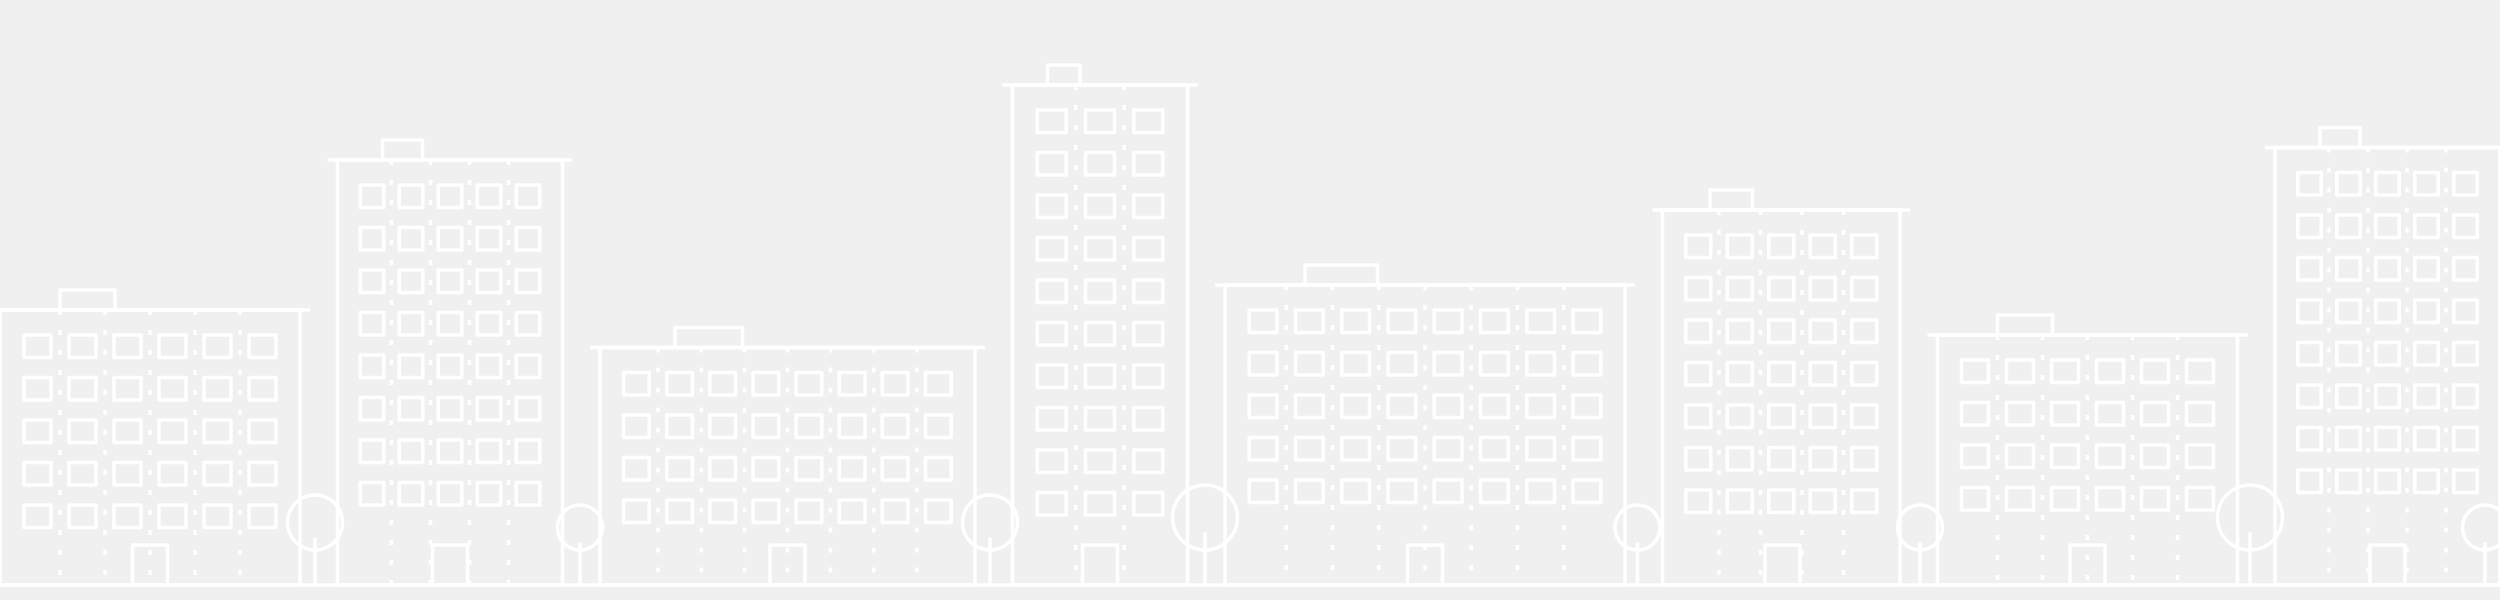
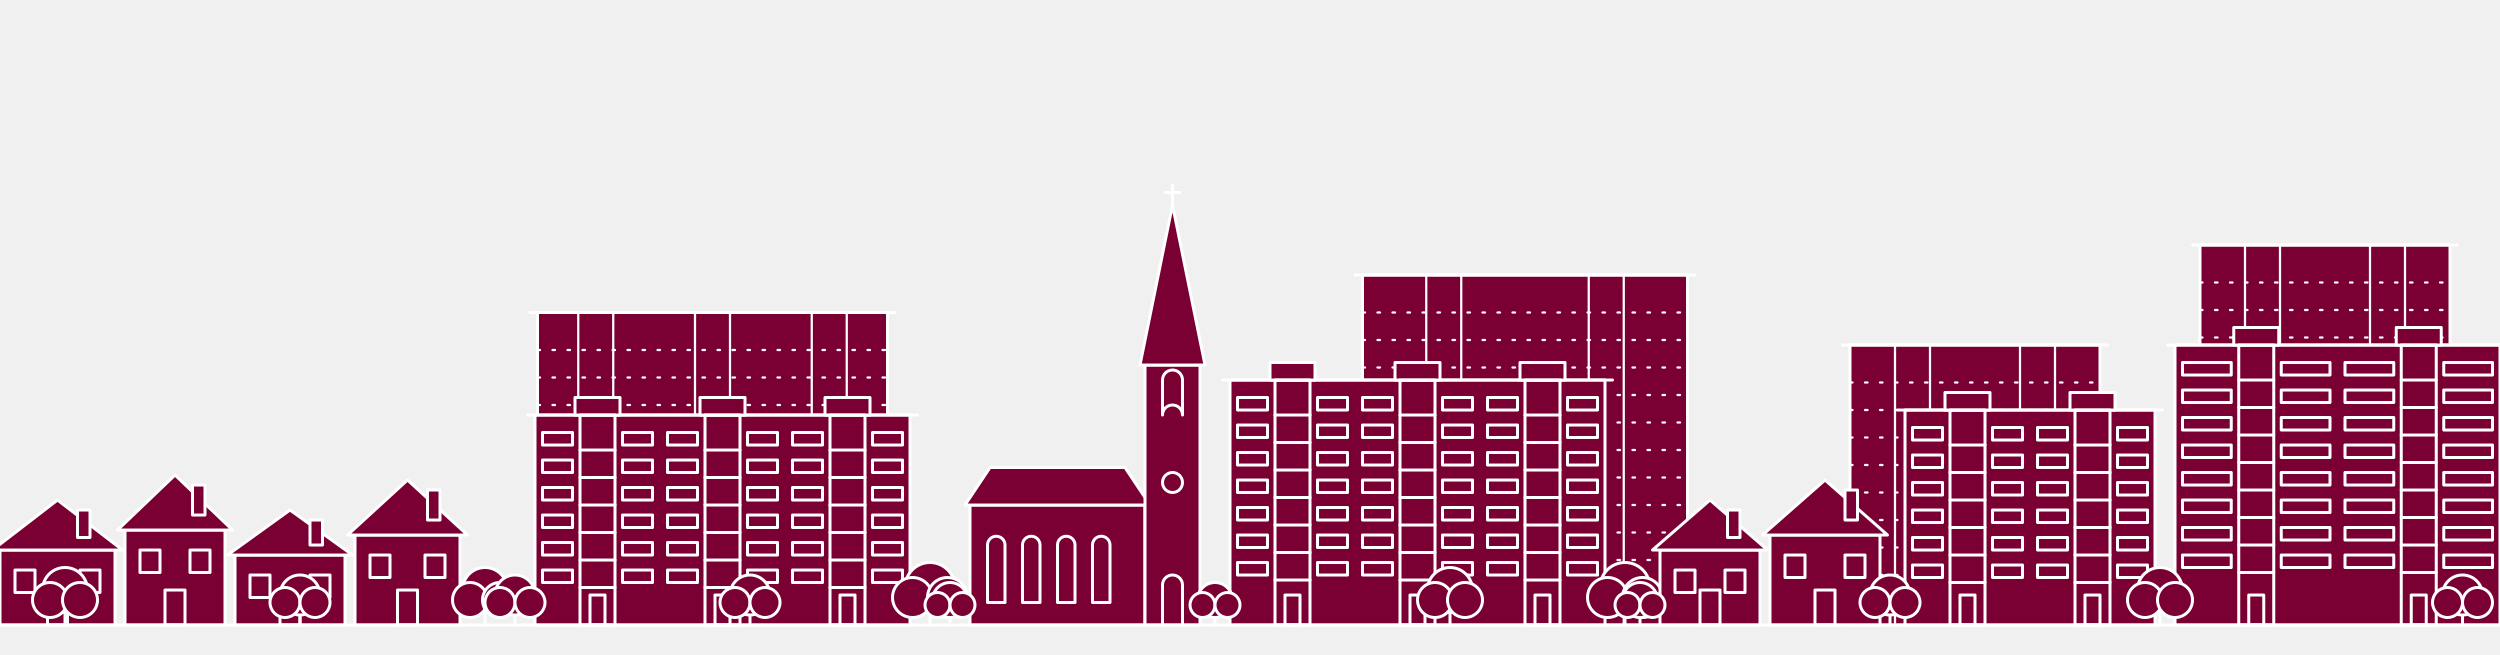
- <svg xmlns="http://www.w3.org/2000/svg" viewBox="0 0 1000 240" fill="none" stroke="#fff" stroke-width="1.4" stroke-linejoin="round">
-   <rect x="0" y="124" width="120" height="110" />
-   <path d="M-4 124 h128" />
-   <path d="M24 124 v-8 h22 v8" />
-   <rect x="9.6" y="134" width="10.8" height="9" />
-   <rect x="27.6" y="134" width="10.8" height="9" />
-   <rect x="45.6" y="134" width="10.8" height="9" />
-   <rect x="63.6" y="134" width="10.8" height="9" />
-   <rect x="81.6" y="134" width="10.8" height="9" />
-   <rect x="99.6" y="134" width="10.8" height="9" />
-   <rect x="9.6" y="151" width="10.8" height="9" />
-   <rect x="27.6" y="151" width="10.8" height="9" />
-   <rect x="45.6" y="151" width="10.8" height="9" />
-   <rect x="63.6" y="151" width="10.8" height="9" />
-   <rect x="81.6" y="151" width="10.8" height="9" />
-   <rect x="99.6" y="151" width="10.8" height="9" />
-   <rect x="9.6" y="168" width="10.8" height="9" />
-   <rect x="27.6" y="168" width="10.8" height="9" />
-   <rect x="45.6" y="168" width="10.8" height="9" />
-   <rect x="63.6" y="168" width="10.8" height="9" />
-   <rect x="81.6" y="168" width="10.8" height="9" />
-   <rect x="99.6" y="168" width="10.8" height="9" />
-   <rect x="9.6" y="185" width="10.8" height="9" />
-   <rect x="27.6" y="185" width="10.8" height="9" />
-   <rect x="45.6" y="185" width="10.8" height="9" />
-   <rect x="63.6" y="185" width="10.8" height="9" />
-   <rect x="81.6" y="185" width="10.8" height="9" />
-   <rect x="99.6" y="185" width="10.8" height="9" />
-   <rect x="9.6" y="202" width="10.8" height="9" />
-   <rect x="27.6" y="202" width="10.8" height="9" />
-   <rect x="45.6" y="202" width="10.8" height="9" />
-   <rect x="63.6" y="202" width="10.8" height="9" />
-   <rect x="81.6" y="202" width="10.8" height="9" />
-   <rect x="99.6" y="202" width="10.8" height="9" />
-   <path d="M24.0 124 V234" stroke-dasharray="2 6" />
-   <path d="M42.0 124 V234" stroke-dasharray="2 6" />
-   <path d="M60.0 124 V234" stroke-dasharray="2 6" />
-   <path d="M78.0 124 V234" stroke-dasharray="2 6" />
-   <path d="M96.0 124 V234" stroke-dasharray="2 6" />
-   <rect x="53" y="218" width="14" height="16" />
-   <rect x="135" y="64" width="90" height="170" />
-   <path d="M131 64 h98" />
-   <path d="M153 64 v-8 h16 v8" />
-   <rect x="144.1" y="74" width="9.4" height="9" />
-   <rect x="159.7" y="74" width="9.4" height="9" />
-   <rect x="175.3" y="74" width="9.4" height="9" />
-   <rect x="190.9" y="74" width="9.4" height="9" />
-   <rect x="206.5" y="74" width="9.4" height="9" />
-   <rect x="144.1" y="91" width="9.4" height="9" />
-   <rect x="159.7" y="91" width="9.4" height="9" />
-   <rect x="175.3" y="91" width="9.4" height="9" />
-   <rect x="190.9" y="91" width="9.4" height="9" />
-   <rect x="206.5" y="91" width="9.4" height="9" />
-   <rect x="144.1" y="108" width="9.4" height="9" />
-   <rect x="159.7" y="108" width="9.4" height="9" />
-   <rect x="175.3" y="108" width="9.4" height="9" />
-   <rect x="190.9" y="108" width="9.4" height="9" />
-   <rect x="206.5" y="108" width="9.4" height="9" />
-   <rect x="144.1" y="125" width="9.4" height="9" />
-   <rect x="159.7" y="125" width="9.4" height="9" />
-   <rect x="175.3" y="125" width="9.4" height="9" />
-   <rect x="190.9" y="125" width="9.4" height="9" />
-   <rect x="206.5" y="125" width="9.4" height="9" />
-   <rect x="144.1" y="142" width="9.4" height="9" />
-   <rect x="159.7" y="142" width="9.4" height="9" />
-   <rect x="175.3" y="142" width="9.4" height="9" />
-   <rect x="190.9" y="142" width="9.4" height="9" />
-   <rect x="206.5" y="142" width="9.4" height="9" />
-   <rect x="144.1" y="159" width="9.4" height="9" />
-   <rect x="159.7" y="159" width="9.4" height="9" />
-   <rect x="175.3" y="159" width="9.4" height="9" />
-   <rect x="190.9" y="159" width="9.4" height="9" />
-   <rect x="206.5" y="159" width="9.4" height="9" />
-   <rect x="144.1" y="176" width="9.4" height="9" />
-   <rect x="159.7" y="176" width="9.4" height="9" />
-   <rect x="175.3" y="176" width="9.4" height="9" />
-   <rect x="190.9" y="176" width="9.4" height="9" />
-   <rect x="206.5" y="176" width="9.4" height="9" />
-   <rect x="144.1" y="193" width="9.4" height="9" />
-   <rect x="159.7" y="193" width="9.4" height="9" />
-   <rect x="175.3" y="193" width="9.4" height="9" />
-   <rect x="190.9" y="193" width="9.4" height="9" />
-   <rect x="206.5" y="193" width="9.4" height="9" />
-   <path d="M156.6 64 V234" stroke-dasharray="2 6" />
-   <path d="M172.2 64 V234" stroke-dasharray="2 6" />
-   <path d="M187.8 64 V234" stroke-dasharray="2 6" />
-   <path d="M203.4 64 V234" stroke-dasharray="2 6" />
-   <rect x="173" y="218" width="14" height="16" />
-   <rect x="240" y="139" width="150" height="95" />
-   <path d="M236 139 h158" />
-   <path d="M270 139 v-8 h27 v8" />
-   <rect x="249.4" y="149" width="10.3" height="9" />
-   <rect x="266.7" y="149" width="10.3" height="9" />
-   <rect x="283.9" y="149" width="10.3" height="9" />
-   <rect x="301.2" y="149" width="10.3" height="9" />
-   <rect x="318.4" y="149" width="10.3" height="9" />
-   <rect x="335.7" y="149" width="10.3" height="9" />
-   <rect x="352.9" y="149" width="10.3" height="9" />
-   <rect x="370.2" y="149" width="10.3" height="9" />
-   <rect x="249.4" y="166" width="10.3" height="9" />
-   <rect x="266.7" y="166" width="10.3" height="9" />
-   <rect x="283.9" y="166" width="10.3" height="9" />
-   <rect x="301.2" y="166" width="10.3" height="9" />
-   <rect x="318.4" y="166" width="10.3" height="9" />
-   <rect x="335.7" y="166" width="10.3" height="9" />
-   <rect x="352.9" y="166" width="10.3" height="9" />
-   <rect x="370.2" y="166" width="10.3" height="9" />
-   <rect x="249.4" y="183" width="10.3" height="9" />
-   <rect x="266.7" y="183" width="10.3" height="9" />
-   <rect x="283.9" y="183" width="10.3" height="9" />
-   <rect x="301.2" y="183" width="10.3" height="9" />
-   <rect x="318.4" y="183" width="10.3" height="9" />
-   <rect x="335.7" y="183" width="10.3" height="9" />
-   <rect x="352.9" y="183" width="10.3" height="9" />
-   <rect x="370.2" y="183" width="10.3" height="9" />
-   <rect x="249.4" y="200" width="10.3" height="9" />
-   <rect x="266.7" y="200" width="10.3" height="9" />
-   <rect x="283.9" y="200" width="10.3" height="9" />
-   <rect x="301.2" y="200" width="10.3" height="9" />
-   <rect x="318.4" y="200" width="10.3" height="9" />
-   <rect x="335.7" y="200" width="10.3" height="9" />
-   <rect x="352.9" y="200" width="10.3" height="9" />
-   <rect x="370.2" y="200" width="10.3" height="9" />
-   <path d="M263.2 139 V234" stroke-dasharray="2 6" />
-   <path d="M280.5 139 V234" stroke-dasharray="2 6" />
-   <path d="M297.8 139 V234" stroke-dasharray="2 6" />
-   <path d="M315.0 139 V234" stroke-dasharray="2 6" />
-   <path d="M332.2 139 V234" stroke-dasharray="2 6" />
-   <path d="M349.5 139 V234" stroke-dasharray="2 6" />
-   <path d="M366.8 139 V234" stroke-dasharray="2 6" />
-   <rect x="308" y="218" width="14" height="16" />
-   <rect x="405" y="34" width="70" height="200" />
-   <path d="M401 34 h78" />
-   <path d="M419 34 v-8 h13 v8" />
-   <rect x="414.9" y="44" width="11.6" height="9" />
-   <rect x="434.2" y="44" width="11.6" height="9" />
-   <rect x="453.5" y="44" width="11.6" height="9" />
-   <rect x="414.9" y="61" width="11.6" height="9" />
-   <rect x="434.2" y="61" width="11.6" height="9" />
-   <rect x="453.5" y="61" width="11.6" height="9" />
-   <rect x="414.9" y="78" width="11.6" height="9" />
-   <rect x="434.2" y="78" width="11.6" height="9" />
-   <rect x="453.5" y="78" width="11.6" height="9" />
-   <rect x="414.9" y="95" width="11.6" height="9" />
-   <rect x="434.2" y="95" width="11.6" height="9" />
-   <rect x="453.5" y="95" width="11.6" height="9" />
-   <rect x="414.9" y="112" width="11.6" height="9" />
-   <rect x="434.2" y="112" width="11.6" height="9" />
-   <rect x="453.5" y="112" width="11.6" height="9" />
-   <rect x="414.9" y="129" width="11.6" height="9" />
-   <rect x="434.2" y="129" width="11.6" height="9" />
-   <rect x="453.5" y="129" width="11.6" height="9" />
-   <rect x="414.9" y="146" width="11.6" height="9" />
-   <rect x="434.2" y="146" width="11.6" height="9" />
-   <rect x="453.5" y="146" width="11.6" height="9" />
-   <rect x="414.9" y="163" width="11.6" height="9" />
-   <rect x="434.2" y="163" width="11.6" height="9" />
-   <rect x="453.5" y="163" width="11.6" height="9" />
-   <rect x="414.9" y="180" width="11.6" height="9" />
-   <rect x="434.2" y="180" width="11.6" height="9" />
-   <rect x="453.5" y="180" width="11.6" height="9" />
-   <rect x="414.9" y="197" width="11.6" height="9" />
-   <rect x="434.2" y="197" width="11.6" height="9" />
-   <rect x="453.5" y="197" width="11.6" height="9" />
-   <path d="M430.3 34 V234" stroke-dasharray="2 6" />
-   <path d="M449.7 34 V234" stroke-dasharray="2 6" />
-   <rect x="433" y="218" width="14" height="16" />
-   <rect x="490" y="114" width="160" height="120" />
-   <path d="M486 114 h168" />
-   <path d="M522 114 v-8 h29 v8" />
-   <rect x="499.7" y="124" width="11.1" height="9" />
-   <rect x="518.2" y="124" width="11.1" height="9" />
-   <rect x="536.7" y="124" width="11.1" height="9" />
-   <rect x="555.2" y="124" width="11.1" height="9" />
-   <rect x="573.7" y="124" width="11.1" height="9" />
-   <rect x="592.2" y="124" width="11.1" height="9" />
-   <rect x="610.7" y="124" width="11.1" height="9" />
-   <rect x="629.2" y="124" width="11.1" height="9" />
-   <rect x="499.7" y="141" width="11.1" height="9" />
-   <rect x="518.2" y="141" width="11.1" height="9" />
-   <rect x="536.7" y="141" width="11.1" height="9" />
-   <rect x="555.2" y="141" width="11.1" height="9" />
-   <rect x="573.7" y="141" width="11.1" height="9" />
-   <rect x="592.2" y="141" width="11.1" height="9" />
-   <rect x="610.7" y="141" width="11.1" height="9" />
-   <rect x="629.2" y="141" width="11.1" height="9" />
-   <rect x="499.7" y="158" width="11.1" height="9" />
-   <rect x="518.2" y="158" width="11.1" height="9" />
-   <rect x="536.7" y="158" width="11.1" height="9" />
-   <rect x="555.2" y="158" width="11.1" height="9" />
-   <rect x="573.7" y="158" width="11.1" height="9" />
-   <rect x="592.2" y="158" width="11.1" height="9" />
-   <rect x="610.7" y="158" width="11.1" height="9" />
-   <rect x="629.2" y="158" width="11.1" height="9" />
-   <rect x="499.7" y="175" width="11.1" height="9" />
-   <rect x="518.2" y="175" width="11.1" height="9" />
-   <rect x="536.7" y="175" width="11.1" height="9" />
-   <rect x="555.2" y="175" width="11.1" height="9" />
-   <rect x="573.7" y="175" width="11.1" height="9" />
-   <rect x="592.2" y="175" width="11.1" height="9" />
-   <rect x="610.7" y="175" width="11.1" height="9" />
-   <rect x="629.2" y="175" width="11.1" height="9" />
-   <rect x="499.7" y="192" width="11.1" height="9" />
-   <rect x="518.2" y="192" width="11.1" height="9" />
-   <rect x="536.7" y="192" width="11.1" height="9" />
-   <rect x="555.2" y="192" width="11.1" height="9" />
-   <rect x="573.7" y="192" width="11.1" height="9" />
-   <rect x="592.2" y="192" width="11.1" height="9" />
-   <rect x="610.7" y="192" width="11.1" height="9" />
-   <rect x="629.2" y="192" width="11.1" height="9" />
-   <path d="M514.5 114 V234" stroke-dasharray="2 6" />
-   <path d="M533.0 114 V234" stroke-dasharray="2 6" />
-   <path d="M551.5 114 V234" stroke-dasharray="2 6" />
-   <path d="M570.0 114 V234" stroke-dasharray="2 6" />
-   <path d="M588.5 114 V234" stroke-dasharray="2 6" />
-   <path d="M607.0 114 V234" stroke-dasharray="2 6" />
-   <path d="M625.5 114 V234" stroke-dasharray="2 6" />
-   <rect x="563" y="218" width="14" height="16" />
-   <rect x="665" y="84" width="95" height="150" />
-   <path d="M661 84 h103" />
-   <path d="M684 84 v-8 h17 v8" />
-   <rect x="674.3" y="94" width="10.0" height="9" />
-   <rect x="690.9" y="94" width="10.0" height="9" />
-   <rect x="707.5" y="94" width="10.0" height="9" />
-   <rect x="724.1" y="94" width="10.0" height="9" />
-   <rect x="740.7" y="94" width="10.0" height="9" />
-   <rect x="674.3" y="111" width="10.0" height="9" />
-   <rect x="690.9" y="111" width="10.0" height="9" />
-   <rect x="707.5" y="111" width="10.0" height="9" />
-   <rect x="724.1" y="111" width="10.0" height="9" />
-   <rect x="740.7" y="111" width="10.0" height="9" />
-   <rect x="674.3" y="128" width="10.0" height="9" />
-   <rect x="690.9" y="128" width="10.0" height="9" />
-   <rect x="707.5" y="128" width="10.0" height="9" />
-   <rect x="724.1" y="128" width="10.0" height="9" />
-   <rect x="740.7" y="128" width="10.0" height="9" />
-   <rect x="674.3" y="145" width="10.0" height="9" />
-   <rect x="690.9" y="145" width="10.0" height="9" />
-   <rect x="707.5" y="145" width="10.0" height="9" />
-   <rect x="724.1" y="145" width="10.0" height="9" />
-   <rect x="740.7" y="145" width="10.0" height="9" />
-   <rect x="674.3" y="162" width="10.0" height="9" />
-   <rect x="690.9" y="162" width="10.0" height="9" />
-   <rect x="707.5" y="162" width="10.0" height="9" />
-   <rect x="724.1" y="162" width="10.0" height="9" />
-   <rect x="740.7" y="162" width="10.0" height="9" />
-   <rect x="674.3" y="179" width="10.0" height="9" />
-   <rect x="690.9" y="179" width="10.0" height="9" />
-   <rect x="707.5" y="179" width="10.0" height="9" />
-   <rect x="724.1" y="179" width="10.0" height="9" />
-   <rect x="740.7" y="179" width="10.0" height="9" />
-   <rect x="674.3" y="196" width="10.0" height="9" />
-   <rect x="690.9" y="196" width="10.0" height="9" />
-   <rect x="707.5" y="196" width="10.0" height="9" />
-   <rect x="724.1" y="196" width="10.0" height="9" />
-   <rect x="740.7" y="196" width="10.0" height="9" />
-   <path d="M687.6 84 V234" stroke-dasharray="2 6" />
-   <path d="M704.2 84 V234" stroke-dasharray="2 6" />
-   <path d="M720.8 84 V234" stroke-dasharray="2 6" />
-   <path d="M737.4 84 V234" stroke-dasharray="2 6" />
-   <rect x="706" y="218" width="14" height="16" />
-   <rect x="775" y="134" width="120" height="100" />
-   <path d="M771 134 h128" />
-   <path d="M799 134 v-8 h22 v8" />
-   <rect x="784.6" y="144" width="10.8" height="9" />
-   <rect x="802.6" y="144" width="10.8" height="9" />
-   <rect x="820.6" y="144" width="10.8" height="9" />
-   <rect x="838.6" y="144" width="10.8" height="9" />
-   <rect x="856.6" y="144" width="10.8" height="9" />
-   <rect x="874.6" y="144" width="10.8" height="9" />
-   <rect x="784.6" y="161" width="10.8" height="9" />
-   <rect x="802.6" y="161" width="10.8" height="9" />
-   <rect x="820.6" y="161" width="10.8" height="9" />
-   <rect x="838.6" y="161" width="10.8" height="9" />
-   <rect x="856.6" y="161" width="10.8" height="9" />
-   <rect x="874.6" y="161" width="10.8" height="9" />
-   <rect x="784.6" y="178" width="10.8" height="9" />
-   <rect x="802.6" y="178" width="10.8" height="9" />
-   <rect x="820.6" y="178" width="10.8" height="9" />
-   <rect x="838.6" y="178" width="10.8" height="9" />
-   <rect x="856.6" y="178" width="10.8" height="9" />
-   <rect x="874.6" y="178" width="10.8" height="9" />
-   <rect x="784.6" y="195" width="10.8" height="9" />
-   <rect x="802.6" y="195" width="10.8" height="9" />
-   <rect x="820.6" y="195" width="10.8" height="9" />
-   <rect x="838.6" y="195" width="10.8" height="9" />
-   <rect x="856.6" y="195" width="10.8" height="9" />
-   <rect x="874.6" y="195" width="10.8" height="9" />
-   <path d="M799.0 134 V234" stroke-dasharray="2 6" />
-   <path d="M817.0 134 V234" stroke-dasharray="2 6" />
-   <path d="M835.0 134 V234" stroke-dasharray="2 6" />
-   <path d="M853.0 134 V234" stroke-dasharray="2 6" />
-   <path d="M871.0 134 V234" stroke-dasharray="2 6" />
-   <rect x="828" y="218" width="14" height="16" />
-   <rect x="910" y="59" width="90" height="175" />
-   <path d="M906 59 h98" />
-   <path d="M928 59 v-8 h16 v8" />
-   <rect x="919.1" y="69" width="9.4" height="9" />
-   <rect x="934.7" y="69" width="9.4" height="9" />
-   <rect x="950.3" y="69" width="9.4" height="9" />
-   <rect x="965.9" y="69" width="9.4" height="9" />
-   <rect x="981.5" y="69" width="9.4" height="9" />
-   <rect x="919.1" y="86" width="9.4" height="9" />
-   <rect x="934.7" y="86" width="9.4" height="9" />
-   <rect x="950.3" y="86" width="9.4" height="9" />
-   <rect x="965.9" y="86" width="9.4" height="9" />
-   <rect x="981.5" y="86" width="9.4" height="9" />
-   <rect x="919.1" y="103" width="9.4" height="9" />
-   <rect x="934.7" y="103" width="9.4" height="9" />
-   <rect x="950.3" y="103" width="9.4" height="9" />
-   <rect x="965.9" y="103" width="9.4" height="9" />
-   <rect x="981.5" y="103" width="9.4" height="9" />
-   <rect x="919.1" y="120" width="9.4" height="9" />
-   <rect x="934.7" y="120" width="9.4" height="9" />
-   <rect x="950.3" y="120" width="9.4" height="9" />
-   <rect x="965.9" y="120" width="9.4" height="9" />
-   <rect x="981.5" y="120" width="9.4" height="9" />
-   <rect x="919.1" y="137" width="9.4" height="9" />
-   <rect x="934.7" y="137" width="9.4" height="9" />
-   <rect x="950.3" y="137" width="9.4" height="9" />
-   <rect x="965.9" y="137" width="9.4" height="9" />
-   <rect x="981.5" y="137" width="9.4" height="9" />
-   <rect x="919.1" y="154" width="9.4" height="9" />
-   <rect x="934.7" y="154" width="9.4" height="9" />
-   <rect x="950.3" y="154" width="9.4" height="9" />
-   <rect x="965.9" y="154" width="9.4" height="9" />
-   <rect x="981.5" y="154" width="9.4" height="9" />
-   <rect x="919.1" y="171" width="9.4" height="9" />
-   <rect x="934.7" y="171" width="9.4" height="9" />
-   <rect x="950.3" y="171" width="9.4" height="9" />
-   <rect x="965.9" y="171" width="9.4" height="9" />
-   <rect x="981.5" y="171" width="9.4" height="9" />
-   <rect x="919.1" y="188" width="9.4" height="9" />
-   <rect x="934.7" y="188" width="9.4" height="9" />
-   <rect x="950.3" y="188" width="9.4" height="9" />
-   <rect x="965.9" y="188" width="9.4" height="9" />
-   <rect x="981.5" y="188" width="9.4" height="9" />
-   <path d="M931.6 59 V234" stroke-dasharray="2 6" />
-   <path d="M947.2 59 V234" stroke-dasharray="2 6" />
-   <path d="M962.8 59 V234" stroke-dasharray="2 6" />
-   <path d="M978.4 59 V234" stroke-dasharray="2 6" />
-   <rect x="948" y="218" width="14" height="16" />
-   <path d="M126 234 v-19" />
-   <circle cx="126" cy="209" r="11" />
-   <path d="M232 234 v-17" />
-   <circle cx="232" cy="211" r="9" />
-   <path d="M396 234 v-19" />
-   <circle cx="396" cy="209" r="11" />
-   <path d="M482 234 v-21" />
-   <circle cx="482" cy="207" r="13" />
-   <path d="M655 234 v-17" />
-   <circle cx="655" cy="211" r="9" />
-   <path d="M768 234 v-17" />
-   <circle cx="768" cy="211" r="9" />
-   <path d="M900 234 v-21" />
-   <circle cx="900" cy="207" r="13" />
-   <path d="M994 234 v-17" />
-   <circle cx="994" cy="211" r="9" />
-   <path d="M0 234 H1000" />
+ <svg xmlns="http://www.w3.org/2000/svg" viewBox="0 0 1000 262" fill="none" stroke="#fff" stroke-width="1.2" stroke-linejoin="round" stroke-linecap="round">
+   <rect x="215" y="125" width="140" height="125" fill="#7a0034" />
+   <path d="M212 125 h146" />
+   <path d="M215 140 h140" stroke-dasharray="1 5" stroke-width=".9" />
+   <path d="M215 151 h140" stroke-dasharray="1 5" stroke-width=".9" />
+   <path d="M215 162 h140" stroke-dasharray="1 5" stroke-width=".9" />
+   <path d="M215 173 h140" stroke-dasharray="1 5" stroke-width=".9" />
+   <path d="M215 184 h140" stroke-dasharray="1 5" stroke-width=".9" />
+   <path d="M215 195 h140" stroke-dasharray="1 5" stroke-width=".9" />
+   <path d="M215 206 h140" stroke-dasharray="1 5" stroke-width=".9" />
+   <path d="M215 217 h140" stroke-dasharray="1 5" stroke-width=".9" />
+   <path d="M215 228 h140" stroke-dasharray="1 5" stroke-width=".9" />
+   <path d="M215 239 h140" stroke-dasharray="1 5" stroke-width=".9" />
+   <path d="M231.3 125 V250 M245.3 125 V250" stroke-width=".9" />
+   <path d="M278.0 125 V250 M292.0 125 V250" stroke-width=".9" />
+   <path d="M324.7 125 V250 M338.7 125 V250" stroke-width=".9" />
+   <rect x="545" y="110" width="130" height="140" fill="#7a0034" />
+   <path d="M542 110 h136" />
+   <path d="M545 125 h130" stroke-dasharray="1 5" stroke-width=".9" />
+   <path d="M545 136 h130" stroke-dasharray="1 5" stroke-width=".9" />
+   <path d="M545 147 h130" stroke-dasharray="1 5" stroke-width=".9" />
+   <path d="M545 158 h130" stroke-dasharray="1 5" stroke-width=".9" />
+   <path d="M545 169 h130" stroke-dasharray="1 5" stroke-width=".9" />
+   <path d="M545 180 h130" stroke-dasharray="1 5" stroke-width=".9" />
+   <path d="M545 191 h130" stroke-dasharray="1 5" stroke-width=".9" />
+   <path d="M545 202 h130" stroke-dasharray="1 5" stroke-width=".9" />
+   <path d="M545 213 h130" stroke-dasharray="1 5" stroke-width=".9" />
+   <path d="M545 224 h130" stroke-dasharray="1 5" stroke-width=".9" />
+   <path d="M545 235 h130" stroke-dasharray="1 5" stroke-width=".9" />
+   <path d="M570.5 110 V250 M584.5 110 V250" stroke-width=".9" />
+   <path d="M635.5 110 V250 M649.5 110 V250" stroke-width=".9" />
+   <rect x="740" y="138" width="100" height="112" fill="#7a0034" />
+   <path d="M737 138 h106" />
+   <path d="M740 153 h100" stroke-dasharray="1 5" stroke-width=".9" />
+   <path d="M740 164 h100" stroke-dasharray="1 5" stroke-width=".9" />
+   <path d="M740 175 h100" stroke-dasharray="1 5" stroke-width=".9" />
+   <path d="M740 186 h100" stroke-dasharray="1 5" stroke-width=".9" />
+   <path d="M740 197 h100" stroke-dasharray="1 5" stroke-width=".9" />
+   <path d="M740 208 h100" stroke-dasharray="1 5" stroke-width=".9" />
+   <path d="M740 219 h100" stroke-dasharray="1 5" stroke-width=".9" />
+   <path d="M740 230 h100" stroke-dasharray="1 5" stroke-width=".9" />
+   <path d="M758.0 138 V250 M772.0 138 V250" stroke-width=".9" />
+   <path d="M808.0 138 V250 M822.0 138 V250" stroke-width=".9" />
+   <rect x="880" y="98" width="100" height="152" fill="#7a0034" />
+   <path d="M877 98 h106" />
+   <path d="M880 113 h100" stroke-dasharray="1 5" stroke-width=".9" />
+   <path d="M880 124 h100" stroke-dasharray="1 5" stroke-width=".9" />
+   <path d="M880 135 h100" stroke-dasharray="1 5" stroke-width=".9" />
+   <path d="M880 146 h100" stroke-dasharray="1 5" stroke-width=".9" />
+   <path d="M880 157 h100" stroke-dasharray="1 5" stroke-width=".9" />
+   <path d="M880 168 h100" stroke-dasharray="1 5" stroke-width=".9" />
+   <path d="M880 179 h100" stroke-dasharray="1 5" stroke-width=".9" />
+   <path d="M880 190 h100" stroke-dasharray="1 5" stroke-width=".9" />
+   <path d="M880 201 h100" stroke-dasharray="1 5" stroke-width=".9" />
+   <path d="M880 212 h100" stroke-dasharray="1 5" stroke-width=".9" />
+   <path d="M880 223 h100" stroke-dasharray="1 5" stroke-width=".9" />
+   <path d="M880 234 h100" stroke-dasharray="1 5" stroke-width=".9" />
+   <path d="M898.0 98 V250 M912.0 98 V250" stroke-width=".9" />
+   <path d="M948.0 98 V250 M962.0 98 V250" stroke-width=".9" />
+   <rect x="0" y="220" width="46" height="30" fill="#7a0034" />
+   <path d="M-3 220 L23.0 200 L49 220 Z" fill="#7a0034" />
+   <rect x="31" y="204" width="5" height="11" fill="#7a0034" />
+   <rect x="6" y="228" width="8" height="9" />
+   <rect x="32" y="228" width="8" height="9" />
+   <rect x="19" y="236" width="8" height="14" />
+   <rect x="50" y="212" width="40" height="38" fill="#7a0034" />
+   <path d="M47 212 L70.0 190 L93 212 Z" fill="#7a0034" />
+   <rect x="77" y="194" width="5" height="12" fill="#7a0034" />
+   <rect x="56" y="220" width="8" height="9" />
+   <rect x="76" y="220" width="8" height="9" />
+   <rect x="66" y="236" width="8" height="14" />
+   <rect x="94" y="222" width="44" height="28" fill="#7a0034" />
+   <path d="M91 222 L116.0 204 L141 222 Z" fill="#7a0034" />
+   <rect x="124" y="208" width="5" height="10" fill="#7a0034" />
+   <rect x="100" y="230" width="8" height="9" />
+   <rect x="124" y="230" width="8" height="9" />
+   <rect x="112" y="236" width="8" height="14" />
+   <rect x="142" y="214" width="42" height="36" fill="#7a0034" />
+   <path d="M139 214 L163.0 192 L187 214 Z" fill="#7a0034" />
+   <rect x="171" y="196" width="5" height="12" fill="#7a0034" />
+   <rect x="148" y="222" width="8" height="9" />
+   <rect x="170" y="222" width="8" height="9" />
+   <rect x="159" y="236" width="8" height="14" />
+   <path d="M194 250 v-8" />
+   <circle cx="194" cy="236" r="9" fill="#7a0034" />
+   <circle cx="188" cy="240" r="7" fill="#7a0034" />
+   <circle cx="200" cy="240" r="7" fill="#7a0034" />
+   <rect x="214" y="166" width="150" height="84" fill="#7a0034" />
+   <path d="M211 166 h156" />
+   <rect x="230.0" y="159" width="18" height="7" fill="#7a0034" />
+   <rect x="232.0" y="166" width="14" height="84" />
+   <path d="M232.0 180 h14" />
+   <rect x="217.0" y="173" width="12.0" height="5" />
+   <rect x="249.0" y="173" width="12.0" height="5" />
+   <path d="M232.0 191 h14" />
+   <rect x="217.0" y="184" width="12.0" height="5" />
+   <rect x="249.0" y="184" width="12.0" height="5" />
+   <path d="M232.0 202 h14" />
+   <rect x="217.0" y="195" width="12.0" height="5" />
+   <rect x="249.0" y="195" width="12.0" height="5" />
+   <path d="M232.0 213 h14" />
+   <rect x="217.0" y="206" width="12.0" height="5" />
+   <rect x="249.0" y="206" width="12.0" height="5" />
+   <path d="M232.0 224 h14" />
+   <rect x="217.0" y="217" width="12.0" height="5" />
+   <rect x="249.0" y="217" width="12.0" height="5" />
+   <path d="M232.0 235 h14" />
+   <rect x="217.0" y="228" width="12.0" height="5" />
+   <rect x="249.0" y="228" width="12.0" height="5" />
+   <rect x="236.0" y="238" width="6" height="12" />
+   <rect x="280.0" y="159" width="18" height="7" fill="#7a0034" />
+   <rect x="282.0" y="166" width="14" height="84" />
+   <path d="M282.0 180 h14" />
+   <rect x="267.0" y="173" width="12.0" height="5" />
+   <rect x="299.0" y="173" width="12.0" height="5" />
+   <path d="M282.0 191 h14" />
+   <rect x="267.0" y="184" width="12.0" height="5" />
+   <rect x="299.0" y="184" width="12.0" height="5" />
+   <path d="M282.0 202 h14" />
+   <rect x="267.0" y="195" width="12.0" height="5" />
+   <rect x="299.0" y="195" width="12.0" height="5" />
+   <path d="M282.0 213 h14" />
+   <rect x="267.0" y="206" width="12.0" height="5" />
+   <rect x="299.0" y="206" width="12.0" height="5" />
+   <path d="M282.0 224 h14" />
+   <rect x="267.0" y="217" width="12.0" height="5" />
+   <rect x="299.0" y="217" width="12.0" height="5" />
+   <path d="M282.0 235 h14" />
+   <rect x="267.0" y="228" width="12.0" height="5" />
+   <rect x="299.0" y="228" width="12.0" height="5" />
+   <rect x="286.0" y="238" width="6" height="12" />
+   <rect x="330.0" y="159" width="18" height="7" fill="#7a0034" />
+   <rect x="332.0" y="166" width="14" height="84" />
+   <path d="M332.0 180 h14" />
+   <rect x="317.0" y="173" width="12.0" height="5" />
+   <rect x="349.0" y="173" width="12.0" height="5" />
+   <path d="M332.0 191 h14" />
+   <rect x="317.0" y="184" width="12.0" height="5" />
+   <rect x="349.0" y="184" width="12.0" height="5" />
+   <path d="M332.0 202 h14" />
+   <rect x="317.0" y="195" width="12.0" height="5" />
+   <rect x="349.0" y="195" width="12.0" height="5" />
+   <path d="M332.0 213 h14" />
+   <rect x="317.0" y="206" width="12.0" height="5" />
+   <rect x="349.0" y="206" width="12.0" height="5" />
+   <path d="M332.0 224 h14" />
+   <rect x="317.0" y="217" width="12.0" height="5" />
+   <rect x="349.0" y="217" width="12.0" height="5" />
+   <path d="M332.0 235 h14" />
+   <rect x="317.0" y="228" width="12.0" height="5" />
+   <rect x="349.0" y="228" width="12.0" height="5" />
+   <rect x="336.0" y="238" width="6" height="12" />
+   <path d="M372 250 v-9" />
+   <circle cx="372" cy="235" r="10" fill="#7a0034" />
+   <circle cx="365" cy="239" r="8" fill="#7a0034" />
+   <circle cx="379" cy="239" r="8" fill="#7a0034" />
+   <rect x="388" y="202" width="70" height="48" fill="#7a0034" />
+   <path d="M386 202 L396 187 H450 L460 202 Z" fill="#7a0034" />
+   <path d="M395.0 241 V218 a3.5 3.5 0 0 1 7 0 V241 Z" />
+   <path d="M409.0 241 V218 a3.5 3.5 0 0 1 7 0 V241 Z" />
+   <path d="M423.0 241 V218 a3.5 3.5 0 0 1 7 0 V241 Z" />
+   <path d="M437.0 241 V218 a3.5 3.5 0 0 1 7 0 V241 Z" />
+   <rect x="458" y="146" width="22" height="104" fill="#7a0034" />
+   <path d="M456 146 L469.0 82 L482 146 Z" fill="#7a0034" />
+   <path d="M469.0 82 v-8 M466.0 77 h6" />
+   <path d="M465.0 152 v14 a4 4 0 0 1 8 0 v-14 a4 4 0 0 0 -8 0 Z" />
+   <circle cx="469.0" cy="193" r="4" />
+   <path d="M465.0 250 v-16 a4 4 0 0 1 8 0 v16" />
+   <rect x="492" y="152" width="150" height="98" fill="#7a0034" />
+   <path d="M489 152 h156" />
+   <rect x="508.0" y="145" width="18" height="7" fill="#7a0034" />
+   <rect x="510.0" y="152" width="14" height="98" />
+   <path d="M510.0 166 h14" />
+   <rect x="495.0" y="159" width="12.0" height="5" />
+   <rect x="527.0" y="159" width="12.0" height="5" />
+   <path d="M510.0 177 h14" />
+   <rect x="495.0" y="170" width="12.0" height="5" />
+   <rect x="527.0" y="170" width="12.0" height="5" />
+   <path d="M510.0 188 h14" />
+   <rect x="495.0" y="181" width="12.0" height="5" />
+   <rect x="527.0" y="181" width="12.0" height="5" />
+   <path d="M510.0 199 h14" />
+   <rect x="495.0" y="192" width="12.0" height="5" />
+   <rect x="527.0" y="192" width="12.0" height="5" />
+   <path d="M510.0 210 h14" />
+   <rect x="495.0" y="203" width="12.0" height="5" />
+   <rect x="527.0" y="203" width="12.0" height="5" />
+   <path d="M510.0 221 h14" />
+   <rect x="495.0" y="214" width="12.0" height="5" />
+   <rect x="527.0" y="214" width="12.0" height="5" />
+   <path d="M510.0 232 h14" />
+   <rect x="495.0" y="225" width="12.0" height="5" />
+   <rect x="527.0" y="225" width="12.0" height="5" />
+   <rect x="514.0" y="238" width="6" height="12" />
+   <rect x="558.0" y="145" width="18" height="7" fill="#7a0034" />
+   <rect x="560.0" y="152" width="14" height="98" />
+   <path d="M560.0 166 h14" />
+   <rect x="545.0" y="159" width="12.0" height="5" />
+   <rect x="577.0" y="159" width="12.0" height="5" />
+   <path d="M560.0 177 h14" />
+   <rect x="545.0" y="170" width="12.0" height="5" />
+   <rect x="577.0" y="170" width="12.0" height="5" />
+   <path d="M560.0 188 h14" />
+   <rect x="545.0" y="181" width="12.0" height="5" />
+   <rect x="577.0" y="181" width="12.0" height="5" />
+   <path d="M560.0 199 h14" />
+   <rect x="545.0" y="192" width="12.0" height="5" />
+   <rect x="577.0" y="192" width="12.0" height="5" />
+   <path d="M560.0 210 h14" />
+   <rect x="545.0" y="203" width="12.0" height="5" />
+   <rect x="577.0" y="203" width="12.0" height="5" />
+   <path d="M560.0 221 h14" />
+   <rect x="545.0" y="214" width="12.0" height="5" />
+   <rect x="577.0" y="214" width="12.0" height="5" />
+   <path d="M560.0 232 h14" />
+   <rect x="545.0" y="225" width="12.0" height="5" />
+   <rect x="577.0" y="225" width="12.0" height="5" />
+   <rect x="564.0" y="238" width="6" height="12" />
+   <rect x="608.0" y="145" width="18" height="7" fill="#7a0034" />
+   <rect x="610.0" y="152" width="14" height="98" />
+   <path d="M610.0 166 h14" />
+   <rect x="595.0" y="159" width="12.0" height="5" />
+   <rect x="627.0" y="159" width="12.0" height="5" />
+   <path d="M610.0 177 h14" />
+   <rect x="595.0" y="170" width="12.0" height="5" />
+   <rect x="627.0" y="170" width="12.0" height="5" />
+   <path d="M610.0 188 h14" />
+   <rect x="595.0" y="181" width="12.0" height="5" />
+   <rect x="627.0" y="181" width="12.0" height="5" />
+   <path d="M610.0 199 h14" />
+   <rect x="595.0" y="192" width="12.0" height="5" />
+   <rect x="627.0" y="192" width="12.0" height="5" />
+   <path d="M610.0 210 h14" />
+   <rect x="595.0" y="203" width="12.0" height="5" />
+   <rect x="627.0" y="203" width="12.0" height="5" />
+   <path d="M610.0 221 h14" />
+   <rect x="595.0" y="214" width="12.0" height="5" />
+   <rect x="627.0" y="214" width="12.0" height="5" />
+   <path d="M610.0 232 h14" />
+   <rect x="595.0" y="225" width="12.0" height="5" />
+   <rect x="627.0" y="225" width="12.0" height="5" />
+   <rect x="614.0" y="238" width="6" height="12" />
+   <path d="M650 250 v-9" />
+   <circle cx="650" cy="235" r="10" fill="#7a0034" />
+   <circle cx="643" cy="239" r="8" fill="#7a0034" />
+   <circle cx="657" cy="239" r="8" fill="#7a0034" />
+   <rect x="664" y="220" width="40" height="30" fill="#7a0034" />
+   <path d="M661 220 L684.0 200 L707 220 Z" fill="#7a0034" />
+   <rect x="691" y="204" width="5" height="11" fill="#7a0034" />
+   <rect x="670" y="228" width="8" height="9" />
+   <rect x="690" y="228" width="8" height="9" />
+   <rect x="680" y="236" width="8" height="14" />
+   <rect x="708" y="214" width="44" height="36" fill="#7a0034" />
+   <path d="M705 214 L730.0 192 L755 214 Z" fill="#7a0034" />
+   <rect x="738" y="196" width="5" height="12" fill="#7a0034" />
+   <rect x="714" y="222" width="8" height="9" />
+   <rect x="738" y="222" width="8" height="9" />
+   <rect x="726" y="236" width="8" height="14" />
+   <rect x="762" y="164" width="100" height="86" fill="#7a0034" />
+   <path d="M759 164 h106" />
+   <rect x="778.0" y="157" width="18" height="7" fill="#7a0034" />
+   <rect x="780.0" y="164" width="14" height="86" />
+   <path d="M780.0 178 h14" />
+   <rect x="765.0" y="171" width="12.0" height="5" />
+   <rect x="797.0" y="171" width="12.0" height="5" />
+   <path d="M780.0 189 h14" />
+   <rect x="765.0" y="182" width="12.0" height="5" />
+   <rect x="797.0" y="182" width="12.0" height="5" />
+   <path d="M780.0 200 h14" />
+   <rect x="765.0" y="193" width="12.0" height="5" />
+   <rect x="797.0" y="193" width="12.0" height="5" />
+   <path d="M780.0 211 h14" />
+   <rect x="765.0" y="204" width="12.0" height="5" />
+   <rect x="797.0" y="204" width="12.0" height="5" />
+   <path d="M780.0 222 h14" />
+   <rect x="765.0" y="215" width="12.0" height="5" />
+   <rect x="797.0" y="215" width="12.0" height="5" />
+   <path d="M780.0 233 h14" />
+   <rect x="765.0" y="226" width="12.0" height="5" />
+   <rect x="797.0" y="226" width="12.0" height="5" />
+   <rect x="784.0" y="238" width="6" height="12" />
+   <rect x="828.0" y="157" width="18" height="7" fill="#7a0034" />
+   <rect x="830.0" y="164" width="14" height="86" />
+   <path d="M830.0 178 h14" />
+   <rect x="815.0" y="171" width="12.0" height="5" />
+   <rect x="847.0" y="171" width="12.0" height="5" />
+   <path d="M830.0 189 h14" />
+   <rect x="815.0" y="182" width="12.0" height="5" />
+   <rect x="847.0" y="182" width="12.0" height="5" />
+   <path d="M830.0 200 h14" />
+   <rect x="815.0" y="193" width="12.0" height="5" />
+   <rect x="847.0" y="193" width="12.0" height="5" />
+   <path d="M830.0 211 h14" />
+   <rect x="815.0" y="204" width="12.0" height="5" />
+   <rect x="847.0" y="204" width="12.0" height="5" />
+   <path d="M830.0 222 h14" />
+   <rect x="815.0" y="215" width="12.0" height="5" />
+   <rect x="847.0" y="215" width="12.0" height="5" />
+   <path d="M830.0 233 h14" />
+   <rect x="815.0" y="226" width="12.0" height="5" />
+   <rect x="847.0" y="226" width="12.0" height="5" />
+   <rect x="834.0" y="238" width="6" height="12" />
+   <rect x="870" y="138" width="130" height="112" fill="#7a0034" />
+   <path d="M867 138 h136" />
+   <rect x="893.5" y="131" width="18" height="7" fill="#7a0034" />
+   <rect x="895.5" y="138" width="14" height="112" />
+   <path d="M895.5 152 h14" />
+   <rect x="873.0" y="145" width="19.5" height="5" />
+   <rect x="912.5" y="145" width="19.5" height="5" />
+   <path d="M895.5 163 h14" />
+   <rect x="873.0" y="156" width="19.5" height="5" />
+   <rect x="912.5" y="156" width="19.5" height="5" />
+   <path d="M895.5 174 h14" />
+   <rect x="873.0" y="167" width="19.5" height="5" />
+   <rect x="912.5" y="167" width="19.5" height="5" />
+   <path d="M895.5 185 h14" />
+   <rect x="873.0" y="178" width="19.5" height="5" />
+   <rect x="912.5" y="178" width="19.5" height="5" />
+   <path d="M895.5 196 h14" />
+   <rect x="873.0" y="189" width="19.5" height="5" />
+   <rect x="912.5" y="189" width="19.5" height="5" />
+   <path d="M895.5 207 h14" />
+   <rect x="873.0" y="200" width="19.5" height="5" />
+   <rect x="912.5" y="200" width="19.5" height="5" />
+   <path d="M895.5 218 h14" />
+   <rect x="873.0" y="211" width="19.5" height="5" />
+   <rect x="912.5" y="211" width="19.5" height="5" />
+   <path d="M895.5 229 h14" />
+   <rect x="873.0" y="222" width="19.5" height="5" />
+   <rect x="912.5" y="222" width="19.5" height="5" />
+   <rect x="899.5" y="238" width="6" height="12" />
+   <rect x="958.5" y="131" width="18" height="7" fill="#7a0034" />
+   <rect x="960.5" y="138" width="14" height="112" />
+   <path d="M960.5 152 h14" />
+   <rect x="938.0" y="145" width="19.5" height="5" />
+   <rect x="977.5" y="145" width="19.5" height="5" />
+   <path d="M960.5 163 h14" />
+   <rect x="938.0" y="156" width="19.5" height="5" />
+   <rect x="977.5" y="156" width="19.5" height="5" />
+   <path d="M960.5 174 h14" />
+   <rect x="938.0" y="167" width="19.5" height="5" />
+   <rect x="977.5" y="167" width="19.5" height="5" />
+   <path d="M960.5 185 h14" />
+   <rect x="938.0" y="178" width="19.5" height="5" />
+   <rect x="977.5" y="178" width="19.5" height="5" />
+   <path d="M960.5 196 h14" />
+   <rect x="938.0" y="189" width="19.5" height="5" />
+   <rect x="977.5" y="189" width="19.5" height="5" />
+   <path d="M960.5 207 h14" />
+   <rect x="938.0" y="200" width="19.5" height="5" />
+   <rect x="977.5" y="200" width="19.5" height="5" />
+   <path d="M960.5 218 h14" />
+   <rect x="938.0" y="211" width="19.5" height="5" />
+   <rect x="977.5" y="211" width="19.5" height="5" />
+   <path d="M960.5 229 h14" />
+   <rect x="938.0" y="222" width="19.5" height="5" />
+   <rect x="977.5" y="222" width="19.5" height="5" />
+   <rect x="964.5" y="238" width="6" height="12" />
+   <path d="M26 250 v-8" />
+   <circle cx="26" cy="236" r="9" fill="#7a0034" />
+   <circle cx="20" cy="240" r="7" fill="#7a0034" />
+   <circle cx="32" cy="240" r="7" fill="#7a0034" />
+   <path d="M120 250 v-7" />
+   <circle cx="120" cy="238" r="8" fill="#7a0034" />
+   <circle cx="114" cy="241" r="6" fill="#7a0034" />
+   <circle cx="126" cy="241" r="6" fill="#7a0034" />
+   <path d="M206 250 v-7" />
+   <circle cx="206" cy="238" r="8" fill="#7a0034" />
+   <circle cx="200" cy="241" r="6" fill="#7a0034" />
+   <circle cx="212" cy="241" r="6" fill="#7a0034" />
+   <path d="M300 250 v-7" />
+   <circle cx="300" cy="238" r="8" fill="#7a0034" />
+   <circle cx="294" cy="241" r="6" fill="#7a0034" />
+   <circle cx="306" cy="241" r="6" fill="#7a0034" />
+   <path d="M380 250 v-6" />
+   <circle cx="380" cy="240" r="7" fill="#7a0034" />
+   <circle cx="375" cy="242" r="5" fill="#7a0034" />
+   <circle cx="385" cy="242" r="5" fill="#7a0034" />
+   <path d="M486 250 v-6" />
+   <circle cx="486" cy="240" r="7" fill="#7a0034" />
+   <circle cx="481" cy="242" r="5" fill="#7a0034" />
+   <circle cx="491" cy="242" r="5" fill="#7a0034" />
+   <path d="M580 250 v-8" />
+   <circle cx="580" cy="236" r="9" fill="#7a0034" />
+   <circle cx="574" cy="240" r="7" fill="#7a0034" />
+   <circle cx="586" cy="240" r="7" fill="#7a0034" />
+   <path d="M656 250 v-6" />
+   <circle cx="656" cy="240" r="7" fill="#7a0034" />
+   <circle cx="651" cy="242" r="5" fill="#7a0034" />
+   <circle cx="661" cy="242" r="5" fill="#7a0034" />
+   <path d="M756 250 v-7" />
+   <circle cx="756" cy="238" r="8" fill="#7a0034" />
+   <circle cx="750" cy="241" r="6" fill="#7a0034" />
+   <circle cx="762" cy="241" r="6" fill="#7a0034" />
+   <path d="M864 250 v-8" />
+   <circle cx="864" cy="236" r="9" fill="#7a0034" />
+   <circle cx="858" cy="240" r="7" fill="#7a0034" />
+   <circle cx="870" cy="240" r="7" fill="#7a0034" />
+   <path d="M985 250 v-7" />
+   <circle cx="985" cy="238" r="8" fill="#7a0034" />
+   <circle cx="979" cy="241" r="6" fill="#7a0034" />
+   <circle cx="991" cy="241" r="6" fill="#7a0034" />
+   <path d="M0 250 H1000" />
</svg>
